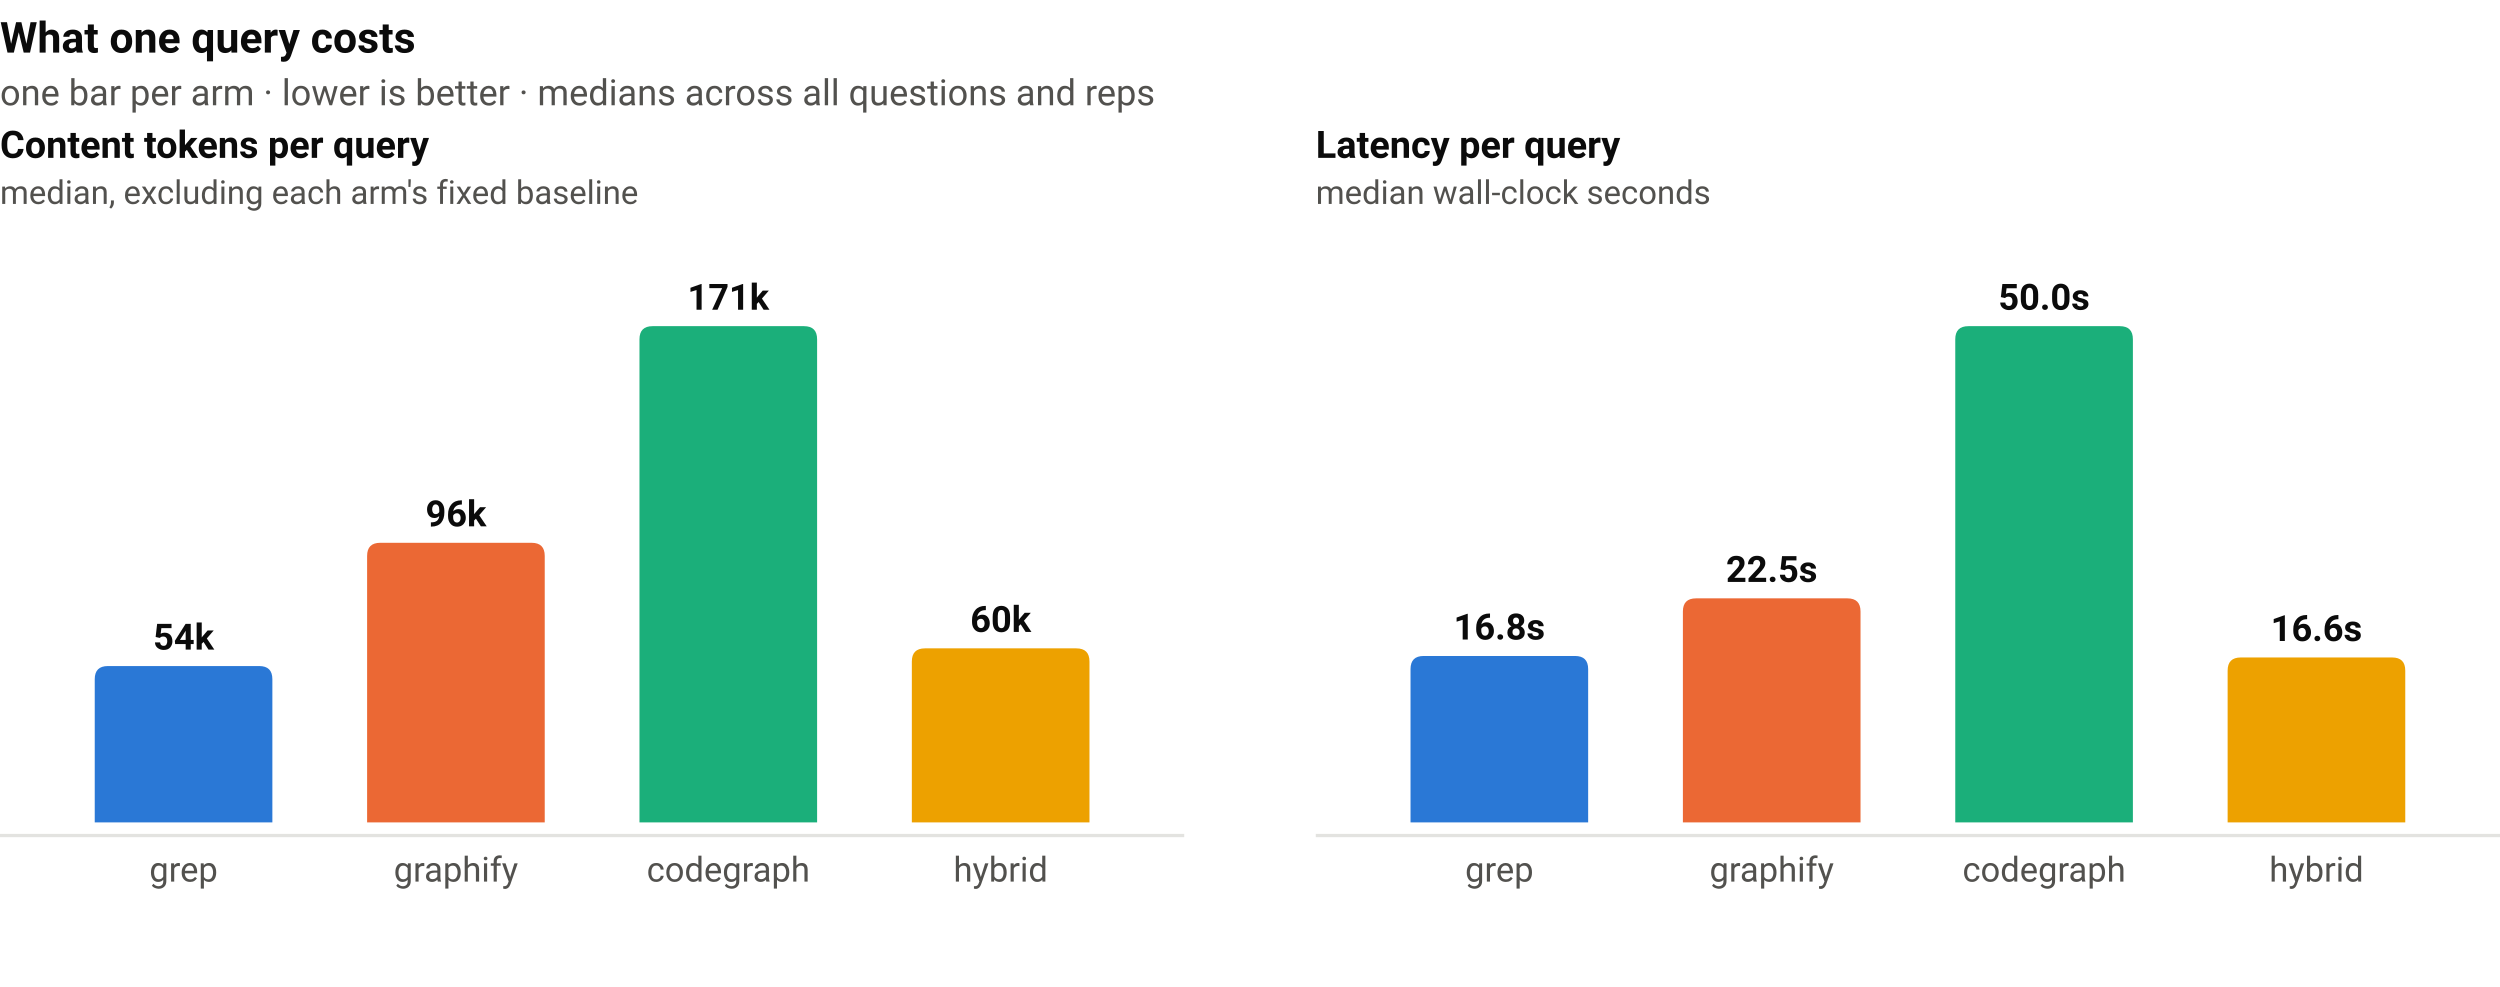
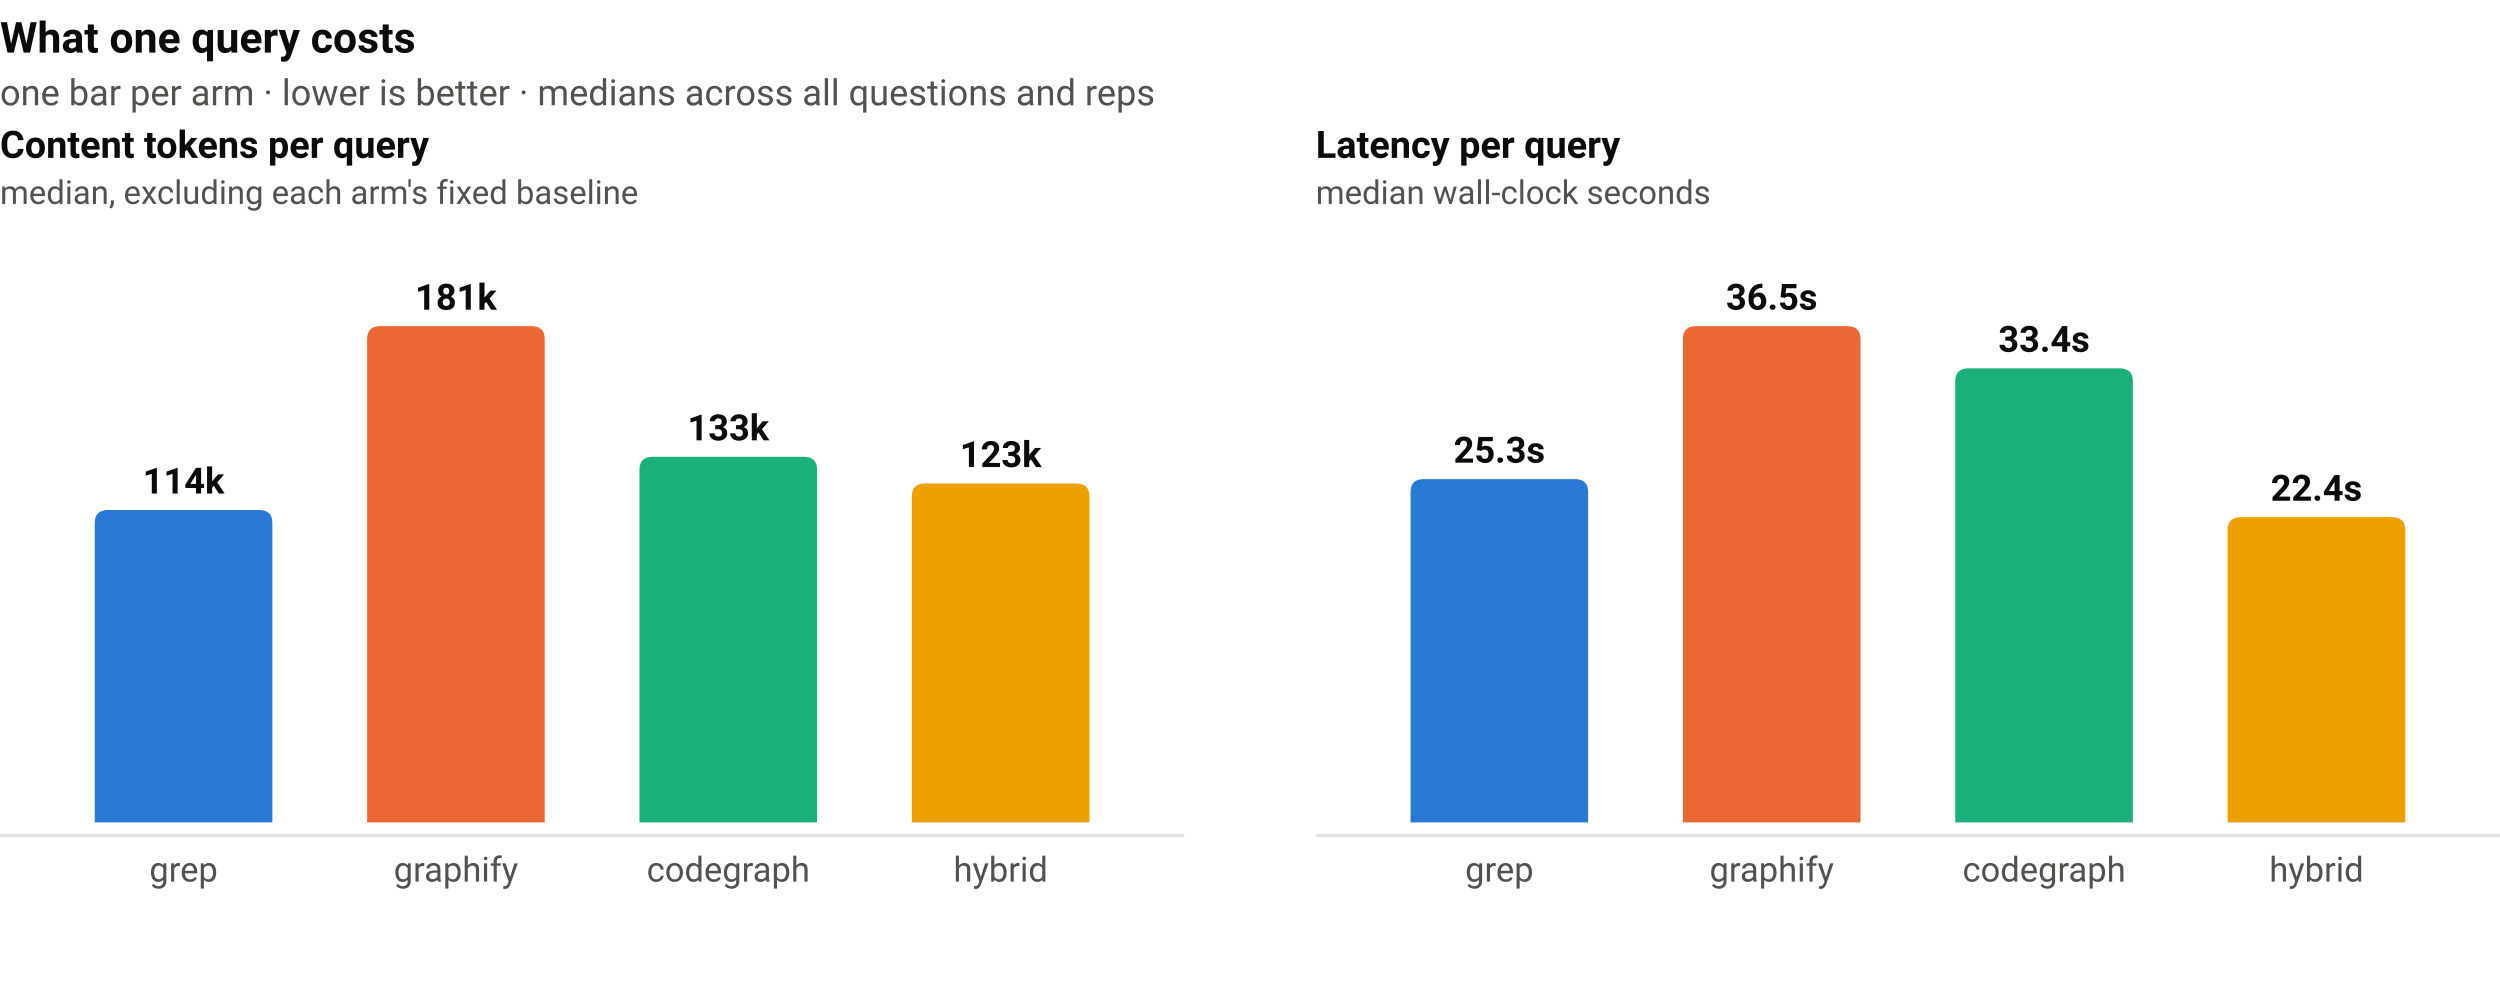
<svg xmlns="http://www.w3.org/2000/svg" width="760" height="300" viewBox="0 0 760 300" font-family="system-ui,-apple-system,Segoe UI,Roboto,sans-serif" role="img">
  <text x="0" y="16" font-size="13" font-weight="600" fill="#0b0b0b">What one query costs</text>
  <text x="0" y="32" font-size="11" fill="#52514e">one bar per arm · lower is better · medians across all questions and reps</text>
  <text x="0" y="48" font-size="11.5" font-weight="600" fill="#0b0b0b">Content tokens per query</text>
  <text x="0" y="62" font-size="10" fill="#52514e">median, excluding each arm's fixed baseline</text>
-   <path d="M28.8 250 L28.8 206.478 Q28.8 202.478 32.8 202.478 L78.8 202.478 Q82.8 202.478 82.8 206.478 L82.8 250 Z" fill="#2a78d6" />
-   <text x="55.8" y="197.478" font-size="11" font-weight="600" fill="#0b0b0b" text-anchor="middle">54k</text>
+   <path d="M28.8 250 L28.8 159.039 Q28.8 155.039 32.8 155.039 L78.8 155.039 Q82.8 155.039 82.8 159.039 L82.8 250 Z" fill="#2a78d6" />
+   <text x="55.8" y="150.039" font-size="11" font-weight="600" fill="#0b0b0b" text-anchor="middle">114k</text>
  <text x="55.8" y="268" font-size="10.5" fill="#52514e" text-anchor="middle">grep</text>
-   <path d="M111.6 250 L111.6 169.009 Q111.6 165.009 115.6 165.009 L161.6 165.009 Q165.6 165.009 165.6 169.009 L165.6 250 Z" fill="#eb6834" />
-   <text x="138.6" y="160.009" font-size="11" font-weight="600" fill="#0b0b0b" text-anchor="middle">96k</text>
+   <path d="M111.6 250 L111.6 103.153 Q111.6 99.153 115.6 99.153 L161.6 99.153 Q165.6 99.153 165.6 103.153 L165.6 250 Z" fill="#eb6834" />
+   <text x="138.6" y="94.153" font-size="11" font-weight="600" fill="#0b0b0b" text-anchor="middle">181k</text>
  <text x="138.6" y="268" font-size="10.5" fill="#52514e" text-anchor="middle">graphify</text>
-   <path d="M194.4 250 L194.4 103.153 Q194.4 99.153 198.4 99.153 L244.4 99.153 Q248.4 99.153 248.4 103.153 L248.4 250 Z" fill="#1baf7a" />
-   <text x="221.4" y="94.153" font-size="11" font-weight="600" fill="#0b0b0b" text-anchor="middle">171k</text>
+   <path d="M194.4 250 L194.4 142.865 Q194.4 138.865 198.4 138.865 L244.4 138.865 Q248.4 138.865 248.4 142.865 L248.4 250 Z" fill="#1baf7a" />
+   <text x="221.4" y="133.865" font-size="11" font-weight="600" fill="#0b0b0b" text-anchor="middle">133k</text>
  <text x="221.4" y="268" font-size="10.5" fill="#52514e" text-anchor="middle">codegraph</text>
-   <path d="M277.2 250 L277.2 201.103 Q277.2 197.103 281.2 197.103 L327.2 197.103 Q331.2 197.103 331.2 201.103 L331.2 250 Z" fill="#eda100" />
-   <text x="304.2" y="192.103" font-size="11" font-weight="600" fill="#0b0b0b" text-anchor="middle">60k</text>
+   <path d="M277.2 250 L277.2 150.981 Q277.2 146.981 281.2 146.981 L327.2 146.981 Q331.2 146.981 331.2 150.981 L331.2 250 Z" fill="#eda100" />
+   <text x="304.2" y="141.981" font-size="11" font-weight="600" fill="#0b0b0b" text-anchor="middle">123k</text>
  <text x="304.2" y="268" font-size="10.5" fill="#52514e" text-anchor="middle">hybrid</text>
  <line x1="0" y1="254" x2="360" y2="254" stroke="#e3e3e0" stroke-width="1" />
  <text x="400" y="48" font-size="11.5" font-weight="600" fill="#0b0b0b">Latency per query</text>
  <text x="400" y="62" font-size="10" fill="#52514e">median wall-clock seconds</text>
-   <path d="M428.8 250 L428.8 203.416 Q428.8 199.416 432.8 199.416 L478.8 199.416 Q482.8 199.416 482.8 203.416 L482.8 250 Z" fill="#2a78d6" />
-   <text x="455.8" y="194.416" font-size="11" font-weight="600" fill="#0b0b0b" text-anchor="middle">16.8s</text>
+   <path d="M428.8 250 L428.8 149.647 Q428.8 145.647 432.8 145.647 L478.8 145.647 Q482.8 145.647 482.8 149.647 L482.8 250 Z" fill="#2a78d6" />
+   <text x="455.8" y="140.647" font-size="11" font-weight="600" fill="#0b0b0b" text-anchor="middle">25.3s</text>
  <text x="455.8" y="268" font-size="10.5" fill="#52514e" text-anchor="middle">grep</text>
-   <path d="M511.6 250 L511.6 185.9 Q511.6 181.9 515.6 181.9 L561.6 181.9 Q565.6 181.9 565.6 185.9 L565.6 250 Z" fill="#eb6834" />
-   <text x="538.6" y="176.9" font-size="11" font-weight="600" fill="#0b0b0b" text-anchor="middle">22.5s</text>
+   <path d="M511.6 250 L511.6 103.153 Q511.6 99.153 515.6 99.153 L561.6 99.153 Q565.6 99.153 565.6 103.153 L565.6 250 Z" fill="#eb6834" />
+   <text x="538.6" y="94.153" font-size="11" font-weight="600" fill="#0b0b0b" text-anchor="middle">36.5s</text>
  <text x="538.6" y="268" font-size="10.5" fill="#52514e" text-anchor="middle">graphify</text>
-   <path d="M594.4 250 L594.4 103.153 Q594.4 99.153 598.4 99.153 L644.4 99.153 Q648.4 99.153 648.4 103.153 L648.4 250 Z" fill="#1baf7a" />
-   <text x="621.4" y="94.153" font-size="11" font-weight="600" fill="#0b0b0b" text-anchor="middle">50.0s</text>
+   <path d="M594.4 250 L594.4 115.964 Q594.4 111.964 598.4 111.964 L644.4 111.964 Q648.4 111.964 648.4 115.964 L648.4 250 Z" fill="#1baf7a" />
+   <text x="621.4" y="106.964" font-size="11" font-weight="600" fill="#0b0b0b" text-anchor="middle">33.4s</text>
  <text x="621.4" y="268" font-size="10.5" fill="#52514e" text-anchor="middle">codegraph</text>
-   <path d="M677.2 250 L677.2 203.869 Q677.2 199.869 681.2 199.869 L727.2 199.869 Q731.2 199.869 731.2 203.869 L731.2 250 Z" fill="#eda100" />
-   <text x="704.2" y="194.869" font-size="11" font-weight="600" fill="#0b0b0b" text-anchor="middle">16.6s</text>
+   <path d="M677.2 250 L677.2 161.218 Q677.2 157.218 681.2 157.218 L727.2 157.218 Q731.2 157.218 731.2 161.218 L731.2 250 Z" fill="#eda100" />
+   <text x="704.2" y="152.218" font-size="11" font-weight="600" fill="#0b0b0b" text-anchor="middle">22.4s</text>
  <text x="704.2" y="268" font-size="10.5" fill="#52514e" text-anchor="middle">hybrid</text>
  <line x1="400" y1="254" x2="760" y2="254" stroke="#e3e3e0" stroke-width="1" />
</svg>
